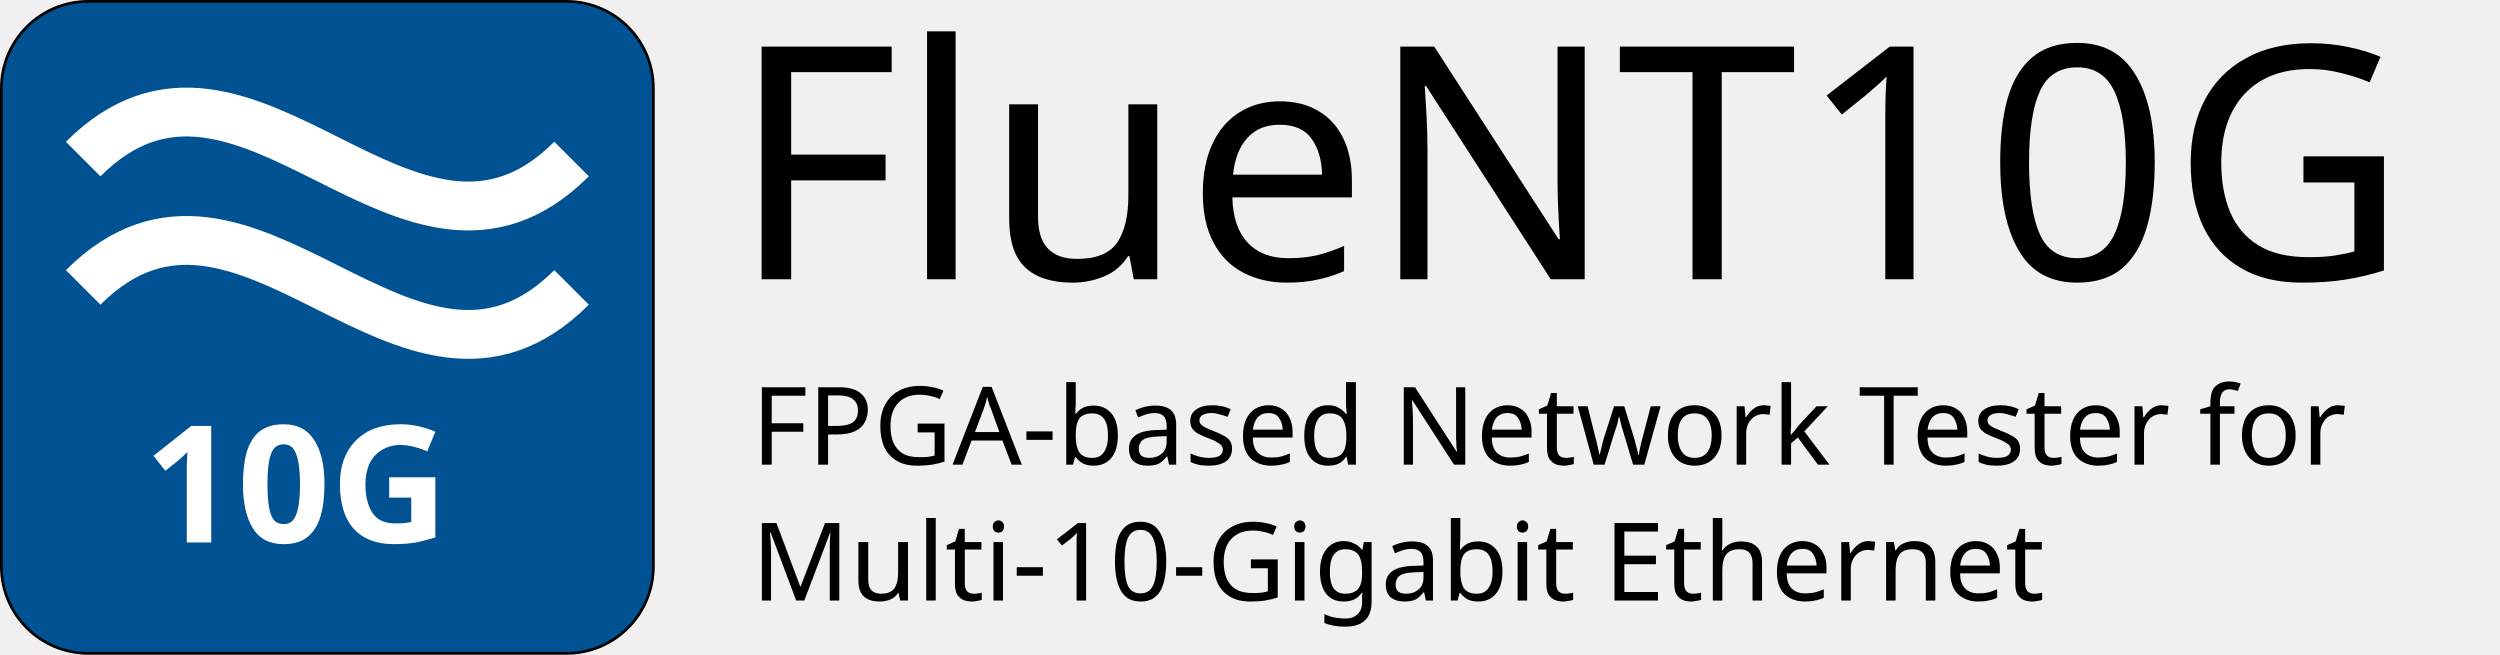
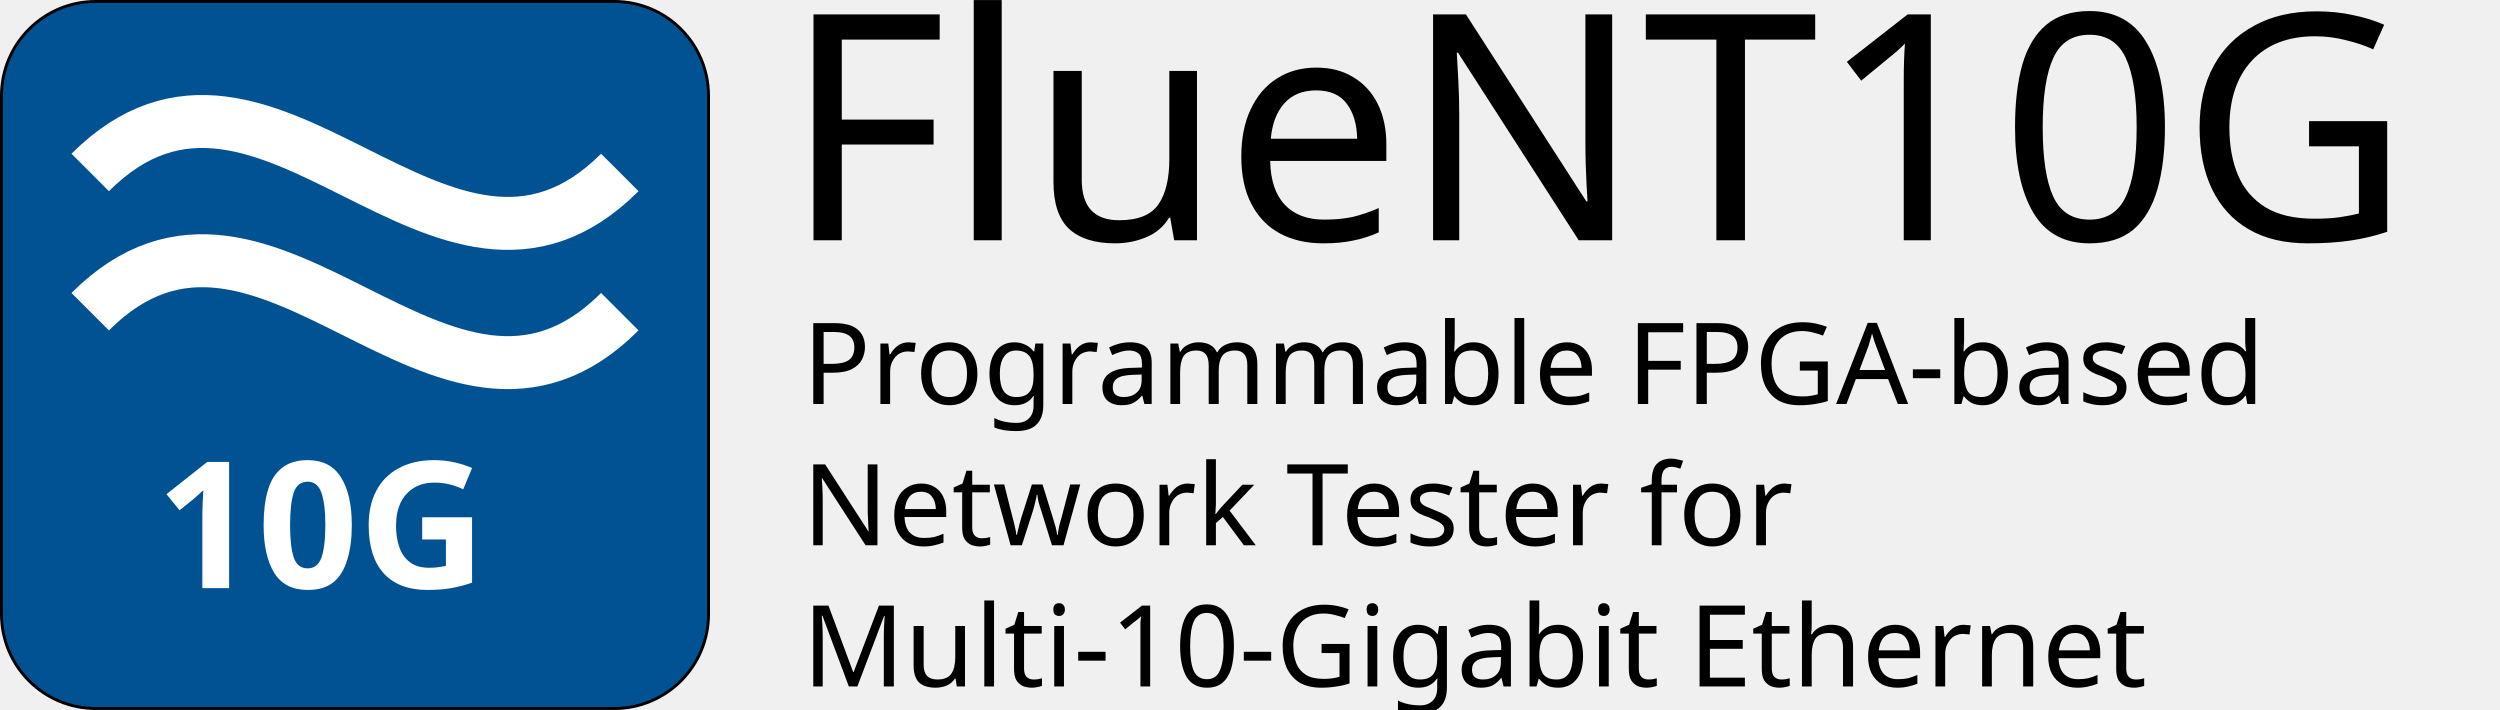
- <svg xmlns="http://www.w3.org/2000/svg" width="84.667mm" height="22.174mm" viewBox="0 0 300 78.568" id="svg2" version="1.1">
+ <svg xmlns="http://www.w3.org/2000/svg" width="94.562mm" height="26.855mm" viewBox="0 0 335.062 95.157" id="svg2" version="1.1">
  <defs id="defs4" />
  <g id="layer1" transform="translate(-24.9375,16.14291)">
    <g id="g4146" transform="matrix(2.608054,0,0,2.608054,-40.10083,-100.3823)">
-       <rect ry="4" y="32.362" x="25" height="30" width="30" id="rect4155" style="fill:#005293;fill-opacity:1;stroke:#000000;stroke-width:0.125;stroke-miterlimit:4;stroke-dasharray:none;stroke-dashoffset:0;stroke-opacity:1" />
-       <g transform="matrix(0.7490558,0,0,0.7490558,10.03777,7.885273)" id="g4157">
+       <rect ry="4.845" y="32.375" x="25.013" height="36.334" width="36.334" id="rect4155" style="fill:#005293;fill-opacity:1;stroke:#000000;stroke-width:0.151;stroke-miterlimit:4;stroke-dasharray:none;stroke-dashoffset:0;stroke-opacity:1" />
+       <g transform="matrix(0.907215,0,0,0.907215,6.89177,2.730292)" id="g4157">
        <path style="fill:none;fill-rule:evenodd;stroke:#ffffff;stroke-width:3;stroke-linecap:butt;stroke-linejoin:miter;stroke-miterlimit:4;stroke-dasharray:none;stroke-opacity:1" d="m 25,42.362 c 10,-10 20,10 30,0" id="path4138" />
        <path style="fill:none;fill-rule:evenodd;stroke:#ffffff;stroke-width:3;stroke-linecap:butt;stroke-linejoin:miter;stroke-miterlimit:4;stroke-dasharray:none;stroke-opacity:1" d="m 25,50.249 c 10,-10 20,10 30,0" id="path4138-3" />
      </g>
-       <text id="text4161" y="57.256" x="31.561" style="font-style:normal;font-weight:normal;font-size:40px;line-height:125%;font-family:sans-serif;letter-spacing:0px;word-spacing:0px;fill:#ffffff;fill-opacity:1;stroke:none;stroke-width:1px;stroke-linecap:butt;stroke-linejoin:miter;stroke-opacity:1" xml:space="preserve">
-         <tspan style="font-style:normal;font-variant:normal;font-weight:bold;font-stretch:normal;font-size:7.5px;font-family:sans-serif;-inkscape-font-specification:'sans-serif Bold';fill:#ffffff" y="57.256" x="31.561" id="tspan4163">10G</tspan>
+       <text id="text4161" y="62.525" x="32.959" style="font-style:normal;font-weight:normal;font-size:48.446px;line-height:125%;font-family:sans-serif;letter-spacing:0px;word-spacing:0px;fill:#ffffff;fill-opacity:1;stroke:none;stroke-width:1px;stroke-linecap:butt;stroke-linejoin:miter;stroke-opacity:1" xml:space="preserve">
+         <tspan style="font-style:normal;font-variant:normal;font-weight:bold;font-stretch:normal;font-size:9.084px;font-family:sans-serif;-inkscape-font-specification:'sans-serif Bold';fill:#ffffff" y="62.525" x="32.959" id="tspan4163">10G</tspan>
      </text>
-       <g transform="translate(0,1.390381)" id="g4173">
-         <text xml:space="preserve" style="font-style:normal;font-weight:normal;font-size:40px;line-height:125%;font-family:sans-serif;letter-spacing:0px;word-spacing:0px;fill:#000000;fill-opacity:1;stroke:none;stroke-width:1px;stroke-linecap:butt;stroke-linejoin:miter;stroke-opacity:1" x="58.528" y="43.759" id="text4165">
-           <tspan id="tspan4167" x="58.528" y="43.759" style="font-size:15px">FlueNT10G</tspan>
-         </text>
-         <text xml:space="preserve" style="font-style:normal;font-weight:normal;font-size:40px;line-height:125%;font-family:sans-serif;letter-spacing:0px;word-spacing:0px;fill:#000000;fill-opacity:1;stroke:none;stroke-width:1px;stroke-linecap:butt;stroke-linejoin:miter;stroke-opacity:1" x="59.509" y="52.291" id="text4169">
-           <tspan id="tspan4171" x="59.509" y="52.291" style="font-size:5px">FPGA-based Network Tester for</tspan>
-           <tspan id="tspan4217" x="59.509" y="58.541" style="font-size:5px">Multi-10-Gigabit Ethernet</tspan>
-         </text>
-       </g>
+       <text id="text4165" y="44.649" x="65.166" style="font-style:normal;font-weight:normal;font-size:48.446px;line-height:125%;font-family:sans-serif;letter-spacing:0px;word-spacing:0px;fill:#000000;fill-opacity:1;stroke:none;stroke-width:1px;stroke-linecap:butt;stroke-linejoin:miter;stroke-opacity:1" xml:space="preserve">
+         <tspan style="font-size:16.254px" y="44.649" x="65.166" id="tspan4167">FlueNT10G</tspan>
+       </text>
+       <text id="text4169" y="53.066" x="66.167" style="font-style:normal;font-weight:normal;font-size:48.446px;line-height:125%;font-family:sans-serif;letter-spacing:0px;word-spacing:0px;fill:#000000;fill-opacity:1;stroke:none;stroke-width:1px;stroke-linecap:butt;stroke-linejoin:miter;stroke-opacity:1" xml:space="preserve">
+         <tspan style="font-size:5.805px" y="53.066" x="66.167" id="tspan4171">Programmable FPGA-based</tspan>
+         <tspan style="font-size:5.805px" y="60.322" x="66.167" id="tspan4217">Network Tester for</tspan>
+         <tspan id="tspan4151" style="font-size:5.805px" y="67.578" x="66.167">Multi-10-Gigabit Ethernet</tspan>
+       </text>
    </g>
  </g>
</svg>
